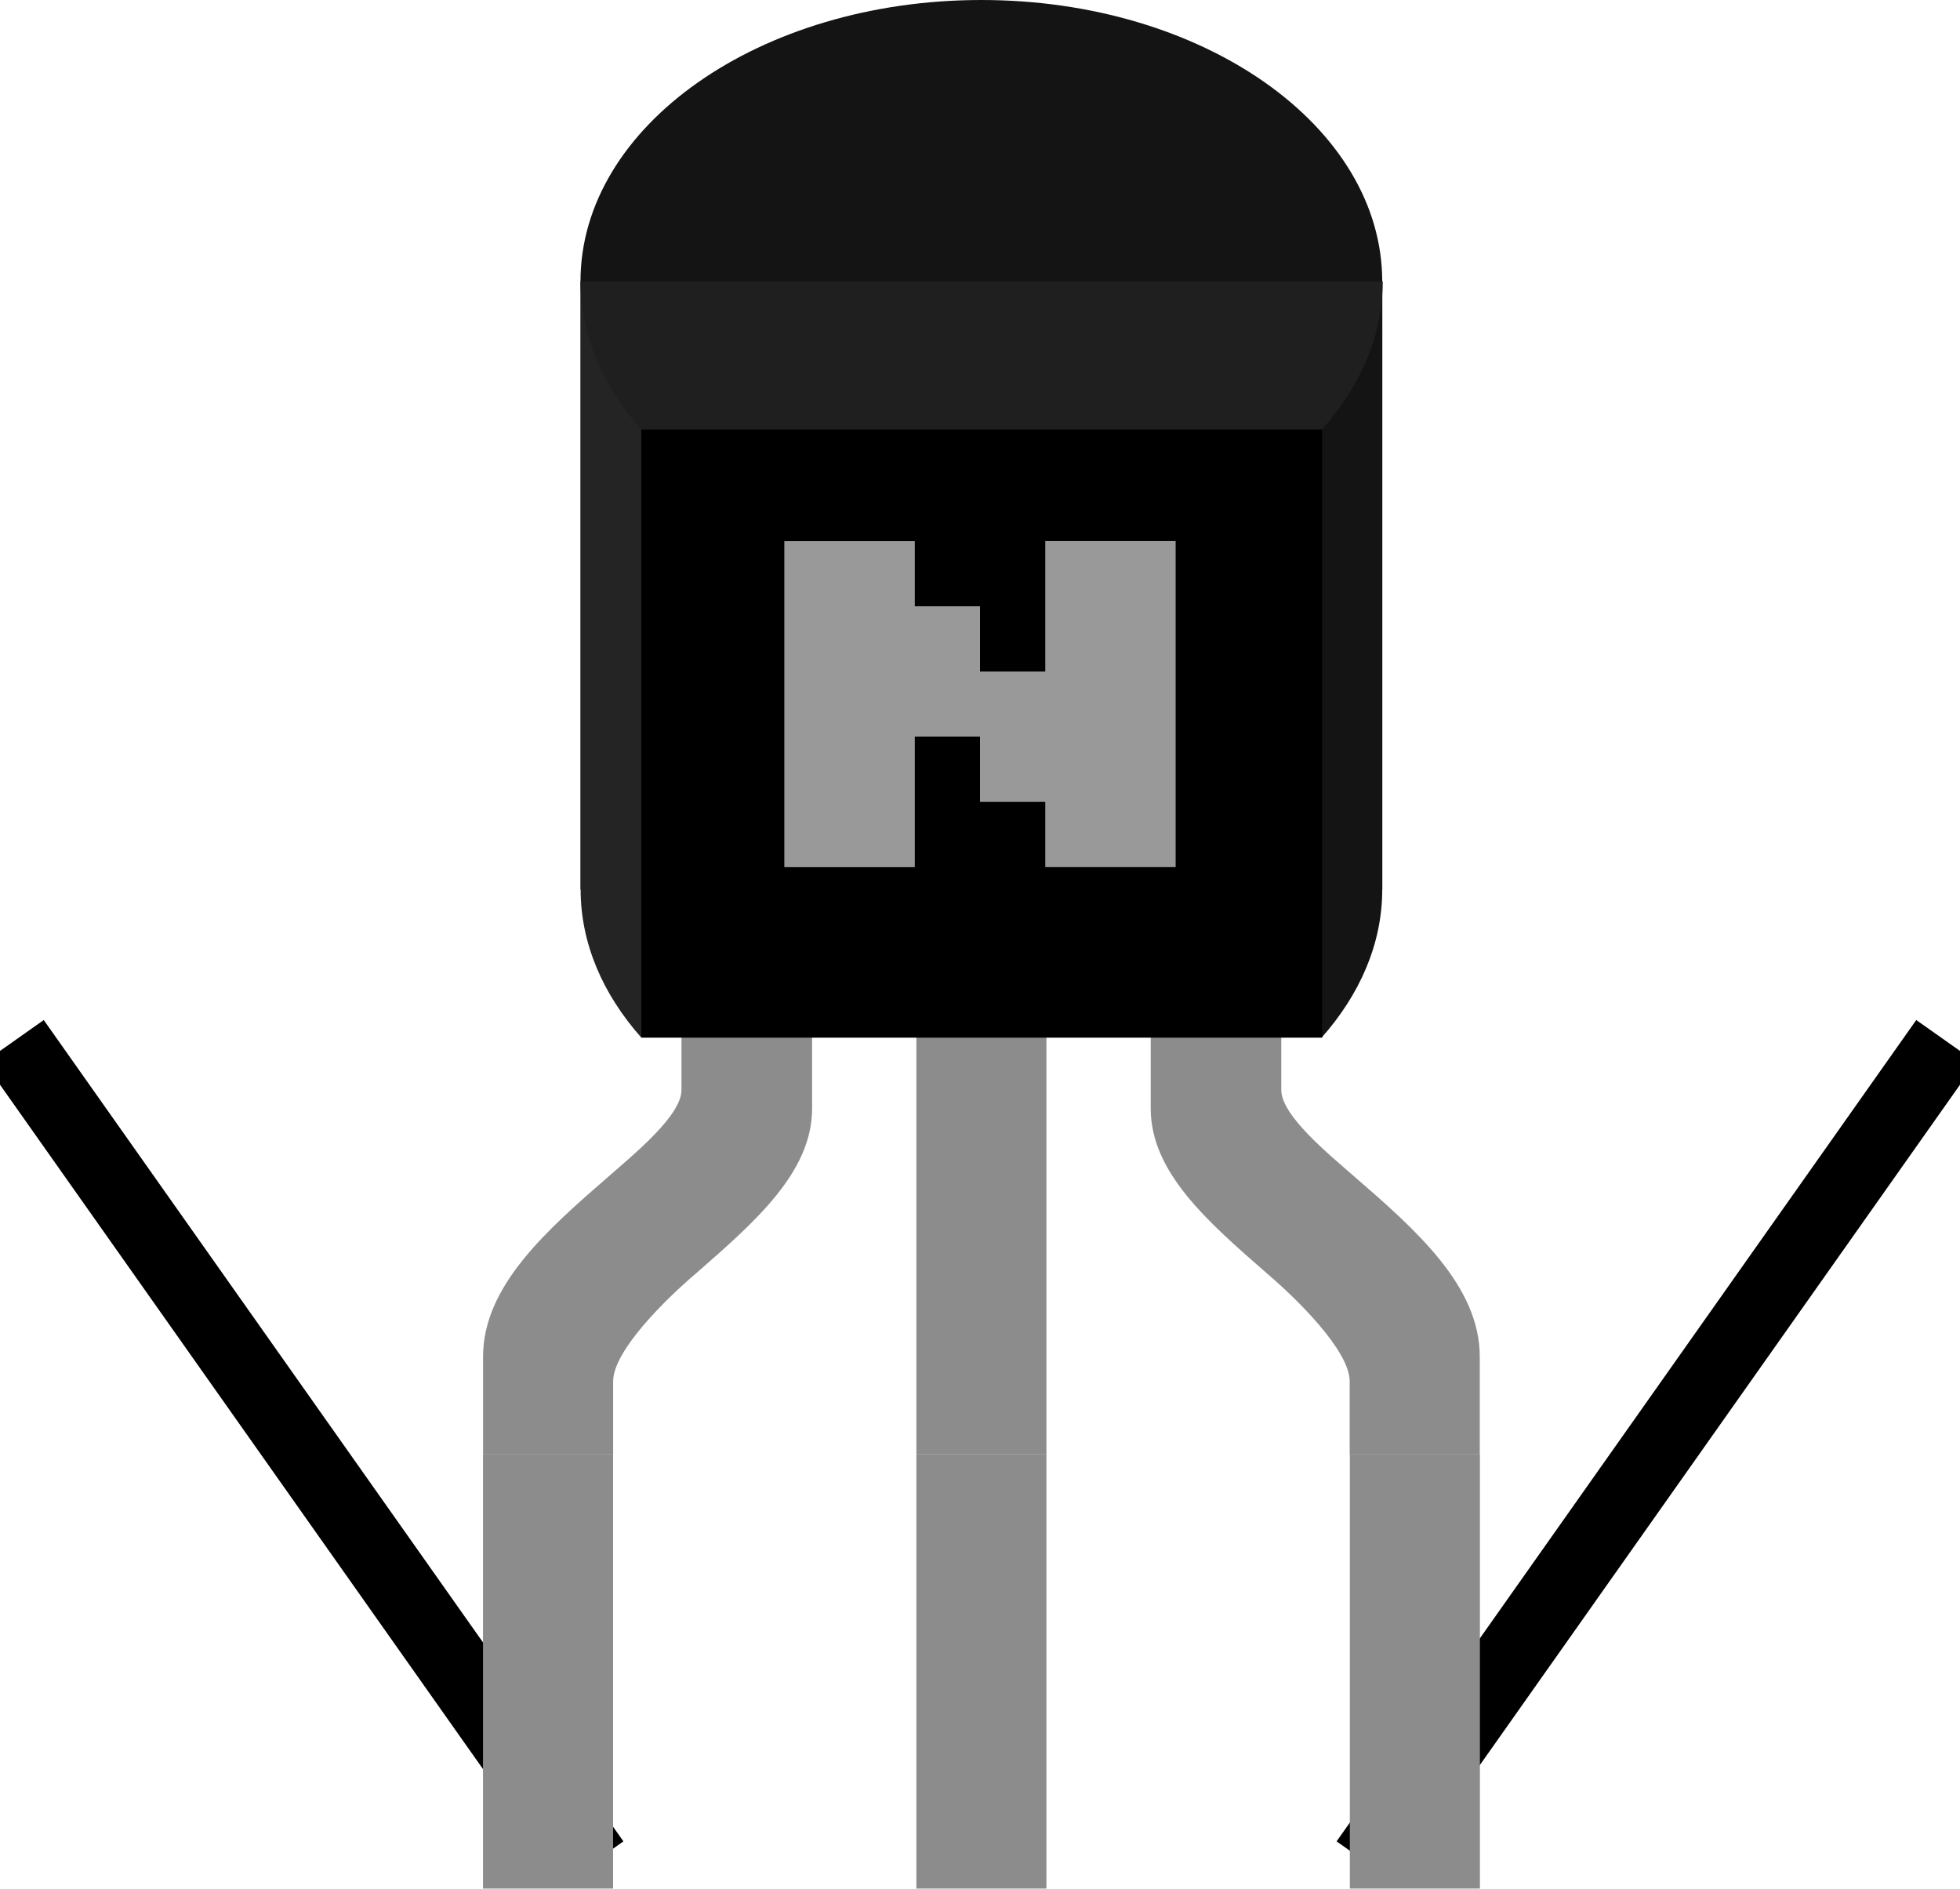
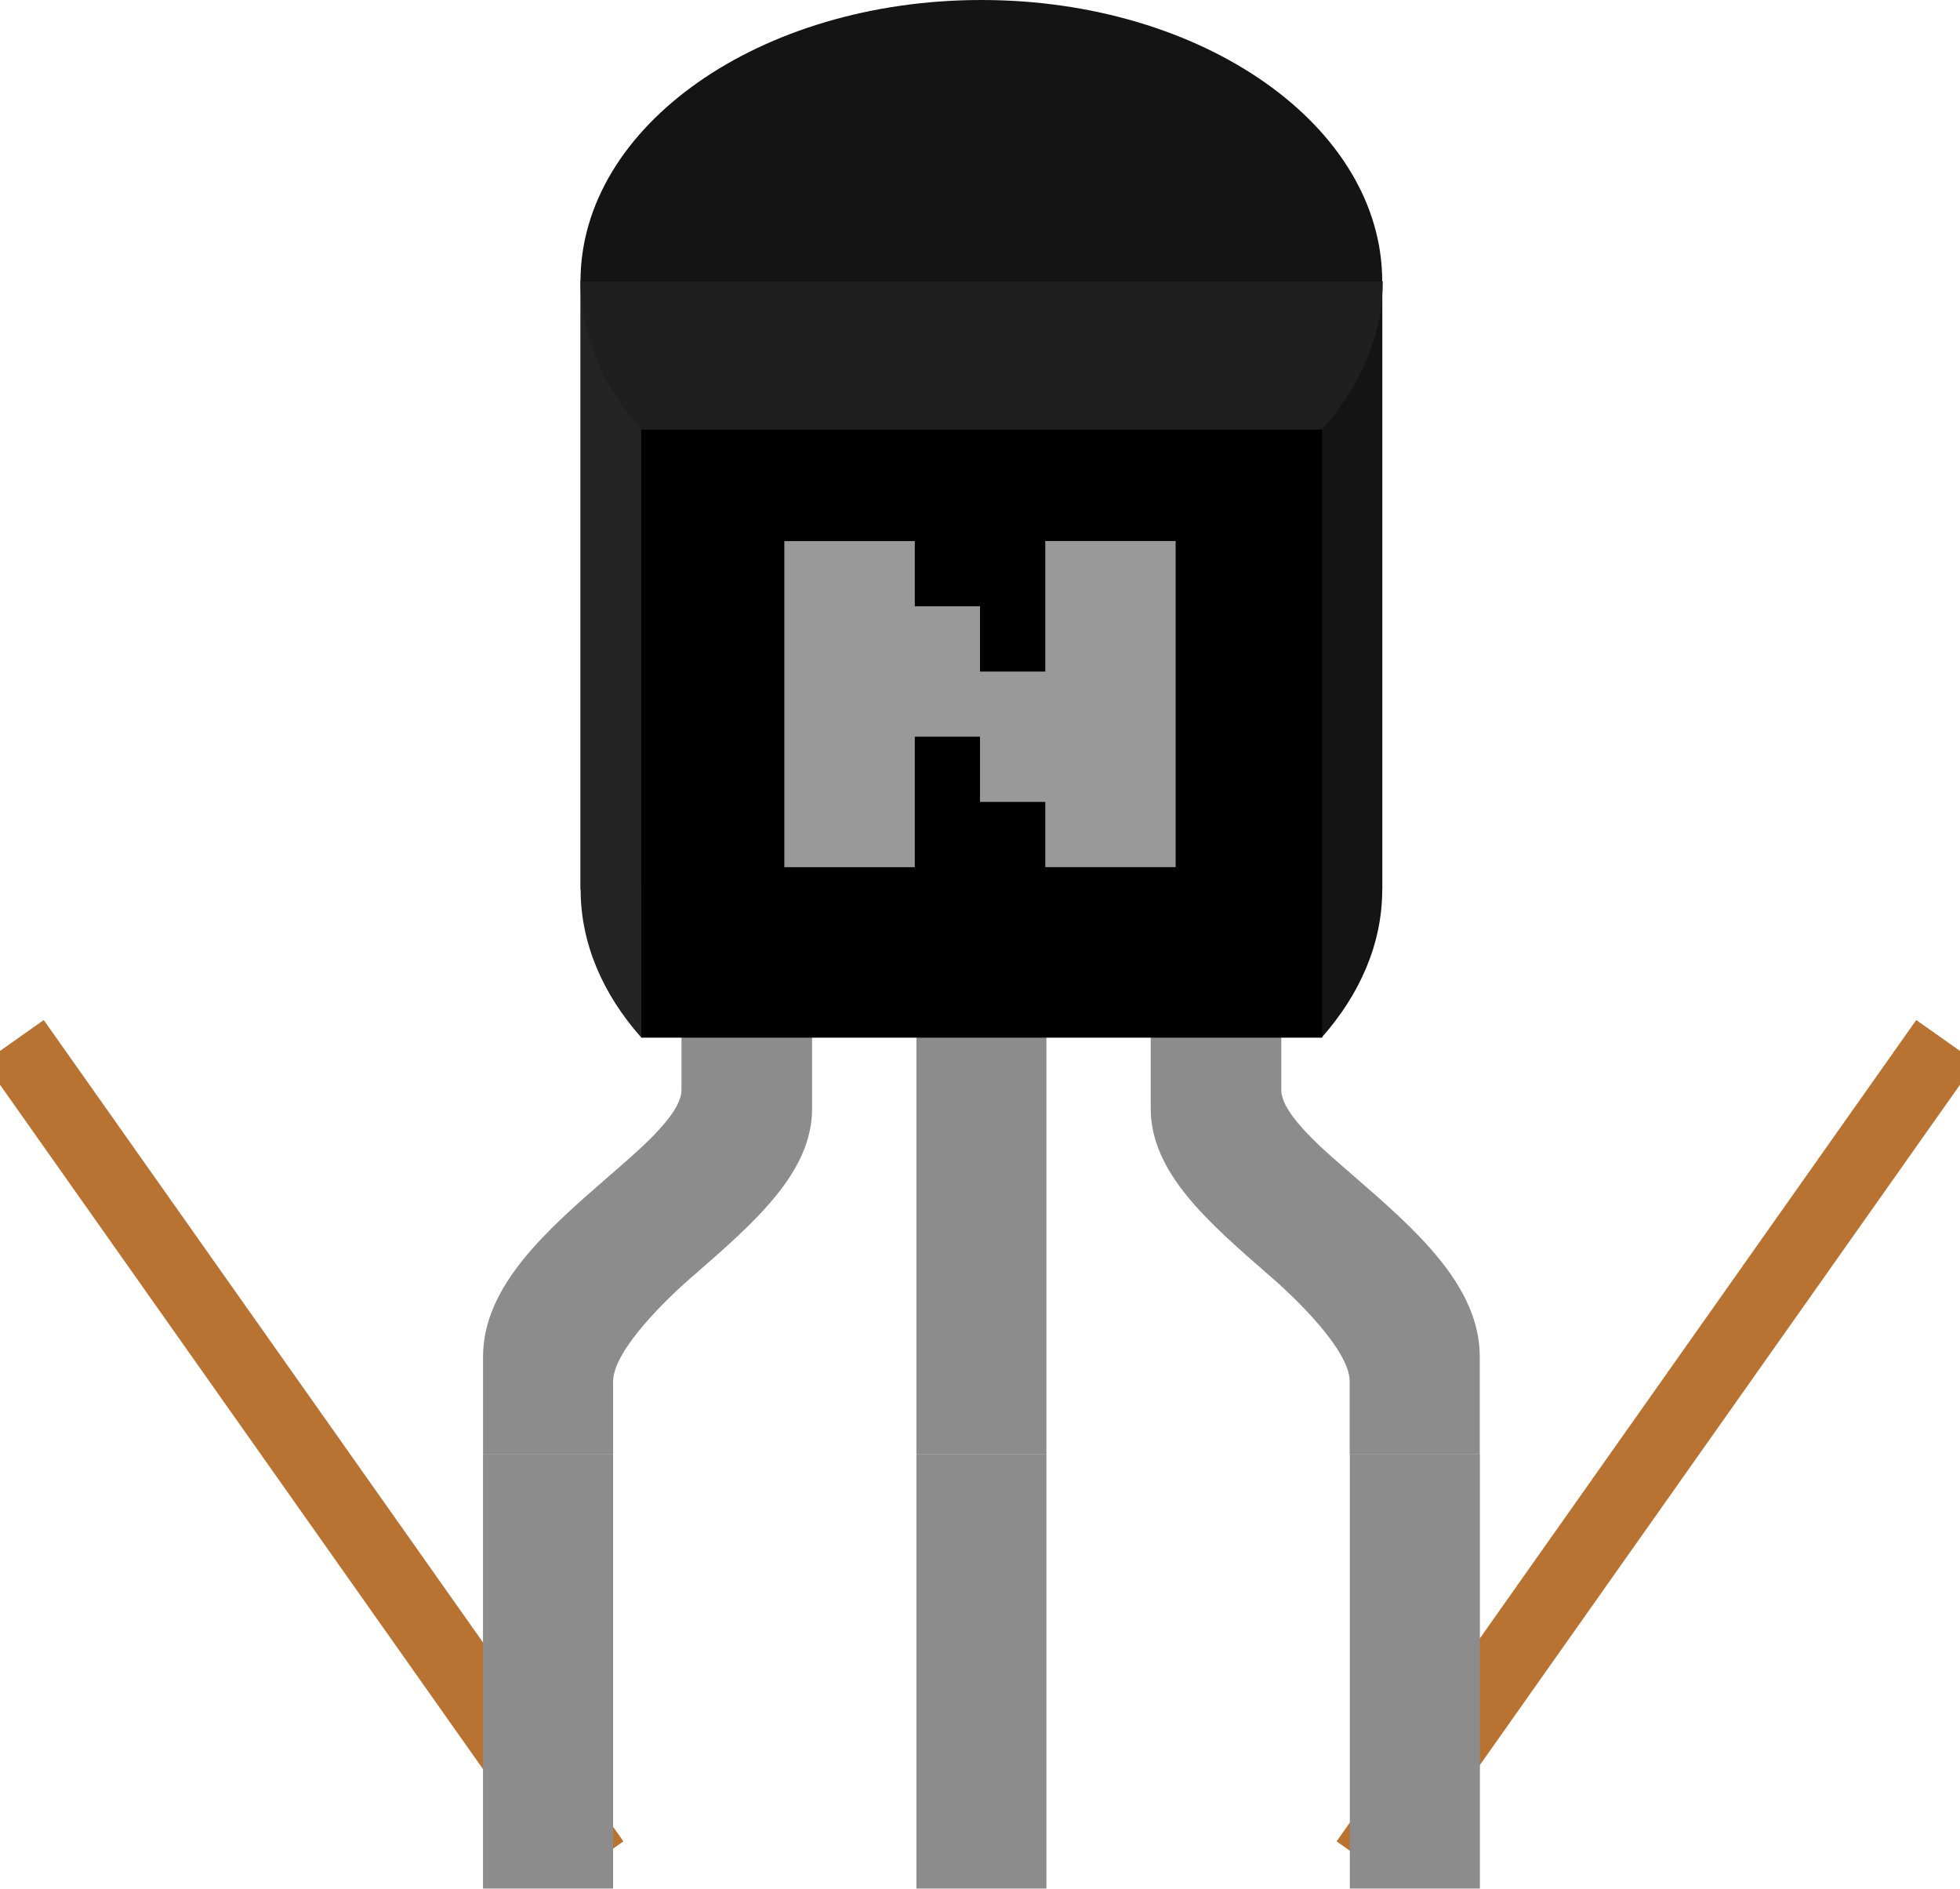
<svg xmlns="http://www.w3.org/2000/svg" version="1.0" id="svg2" x="0px" y="0px" width="40.576" height="39.09" viewBox="0 0 40.576 39.09" enable-background="new 0 0 32 32" xml:space="preserve">
  <defs id="defs863" />
-   <path style="fill:none;stroke:#000000;stroke-width:1.512;stroke-linecap:butt;stroke-linejoin:miter;stroke-miterlimit:4;stroke-dasharray:none;stroke-opacity:1" d="M 28.288,38.549 40.288,21.549" id="path4582" />
-   <path style="fill:#c8b7b7;stroke:#000000;stroke-width:1.512;stroke-linecap:butt;stroke-linejoin:miter;stroke-miterlimit:4;stroke-dasharray:none;stroke-opacity:1" d="M 12.288,38.549 0.288,21.549" id="path4584" />
+   <path style="fill:none;stroke:#b87333;stroke-width:1.512;stroke-linecap:butt;stroke-linejoin:miter;stroke-miterlimit:4;stroke-dasharray:none;stroke-opacity:1" d="M 28.288,38.549 40.288,21.549" id="path4582" />
+   <path style="fill:#c8b7b7;stroke:#b87333;stroke-width:1.512;stroke-linecap:butt;stroke-linejoin:miter;stroke-miterlimit:4;stroke-dasharray:none;stroke-opacity:1" d="M 12.288,38.549 0.288,21.549" id="path4584" />
  <g id="icon" transform="translate(4.330173,-1.689)">
    <g id="part">
      <g id="Transistor_legs">
        <rect id="rect9479" x="14.641" y="31.79" width="2.692" height="8.989" style="fill:#8c8c8c" />
        <rect id="rect9481" x="5.669" y="31.79" width="2.693" height="8.989" style="fill:#8c8c8c" />
        <rect id="rect9483" x="23.614" y="31.79" width="2.693" height="8.989" style="fill:#8c8c8c" />
      </g>
      <g id="Transistor_pins">
        <rect id="rect9506_1_" x="14.641" y="20.104" width="2.692" height="11.688" style="fill:#8c8c8c" />
        <path id="path9510_1_" d="m 9.778,20.104 v 4.146 c 0,0.528 -0.978,1.323 -1.498,1.78 -1.282,1.113 -2.61,2.273 -2.61,3.74 v 2.023 h 2.693 c 0,0 0,-1.25 0,-1.512 0,-0.646 1.13,-1.736 1.688,-2.211 1.246,-1.088 2.431,-2.113 2.431,-3.437 v -4.53 H 9.778 Z" style="fill:#8c8c8c" />
        <path id="path9514_1_" d="m 22.195,20.104 v 4.146 c 0,0.528 0.977,1.323 1.499,1.78 1.285,1.113 2.61,2.273 2.61,3.74 v 2.023 h -2.693 c 0,0 0,-1.25 0,-1.512 0,-0.646 -1.13,-1.736 -1.686,-2.211 -1.248,-1.088 -2.433,-2.113 -2.433,-3.437 v -4.53 h 2.703 z" style="fill:#8c8c8c" />
      </g>
      <rect id="rect9553_1_" x="7.688" y="7.512" width="16.598" height="12.588" style="fill:#1a1a1a" />
      <path id="path9555_1_" d="m 23.029,7.512 v 3.066 10.286 2.303 c 0.79,-0.891 1.256,-1.941 1.256,-3.065 v 0 -12.59 z" style="fill:#141414" />
      <path id="path9557_1_" d="M 8.945,7.512 H 7.69 v 12.588 0 c 0,1.125 0.466,2.175 1.256,3.065 V 20.862 10.58 Z" style="fill:#242424" />
      <path id="path9559_1_" d="m 7.688,7.512 v 0 c 0,1.125 0.466,2.176 1.256,3.066 h 14.095 c 0.79,-0.891 1.256,-1.941 1.256,-3.066 v 0 z" style="fill:#1f1f1f" />
      <path id="path9561_1_" d="m 15.987,1.689 c -4.584,0 -8.3,2.607 -8.3,5.827 h 16.598 c 0,-3.219 -3.713,-5.827 -8.298,-5.827 z" style="fill:#141414" />
      <rect id="rect9563_1_" x="8.945" y="10.58" width="14.096" height="12.587" />
    </g>
    <g id="label">
      <path d="m 11.907,19.639 v -6.75 h 2.701 v 1.349 h 1.35 v 1.351 h 1.351 v -2.702 h 2.699 v 6.75 h -2.699 v -1.35 h -1.351 v -1.35 h -1.35 v 2.701 h -2.701 z" id="path856" style="fill:#999999" />
    </g>
  </g>
</svg>
